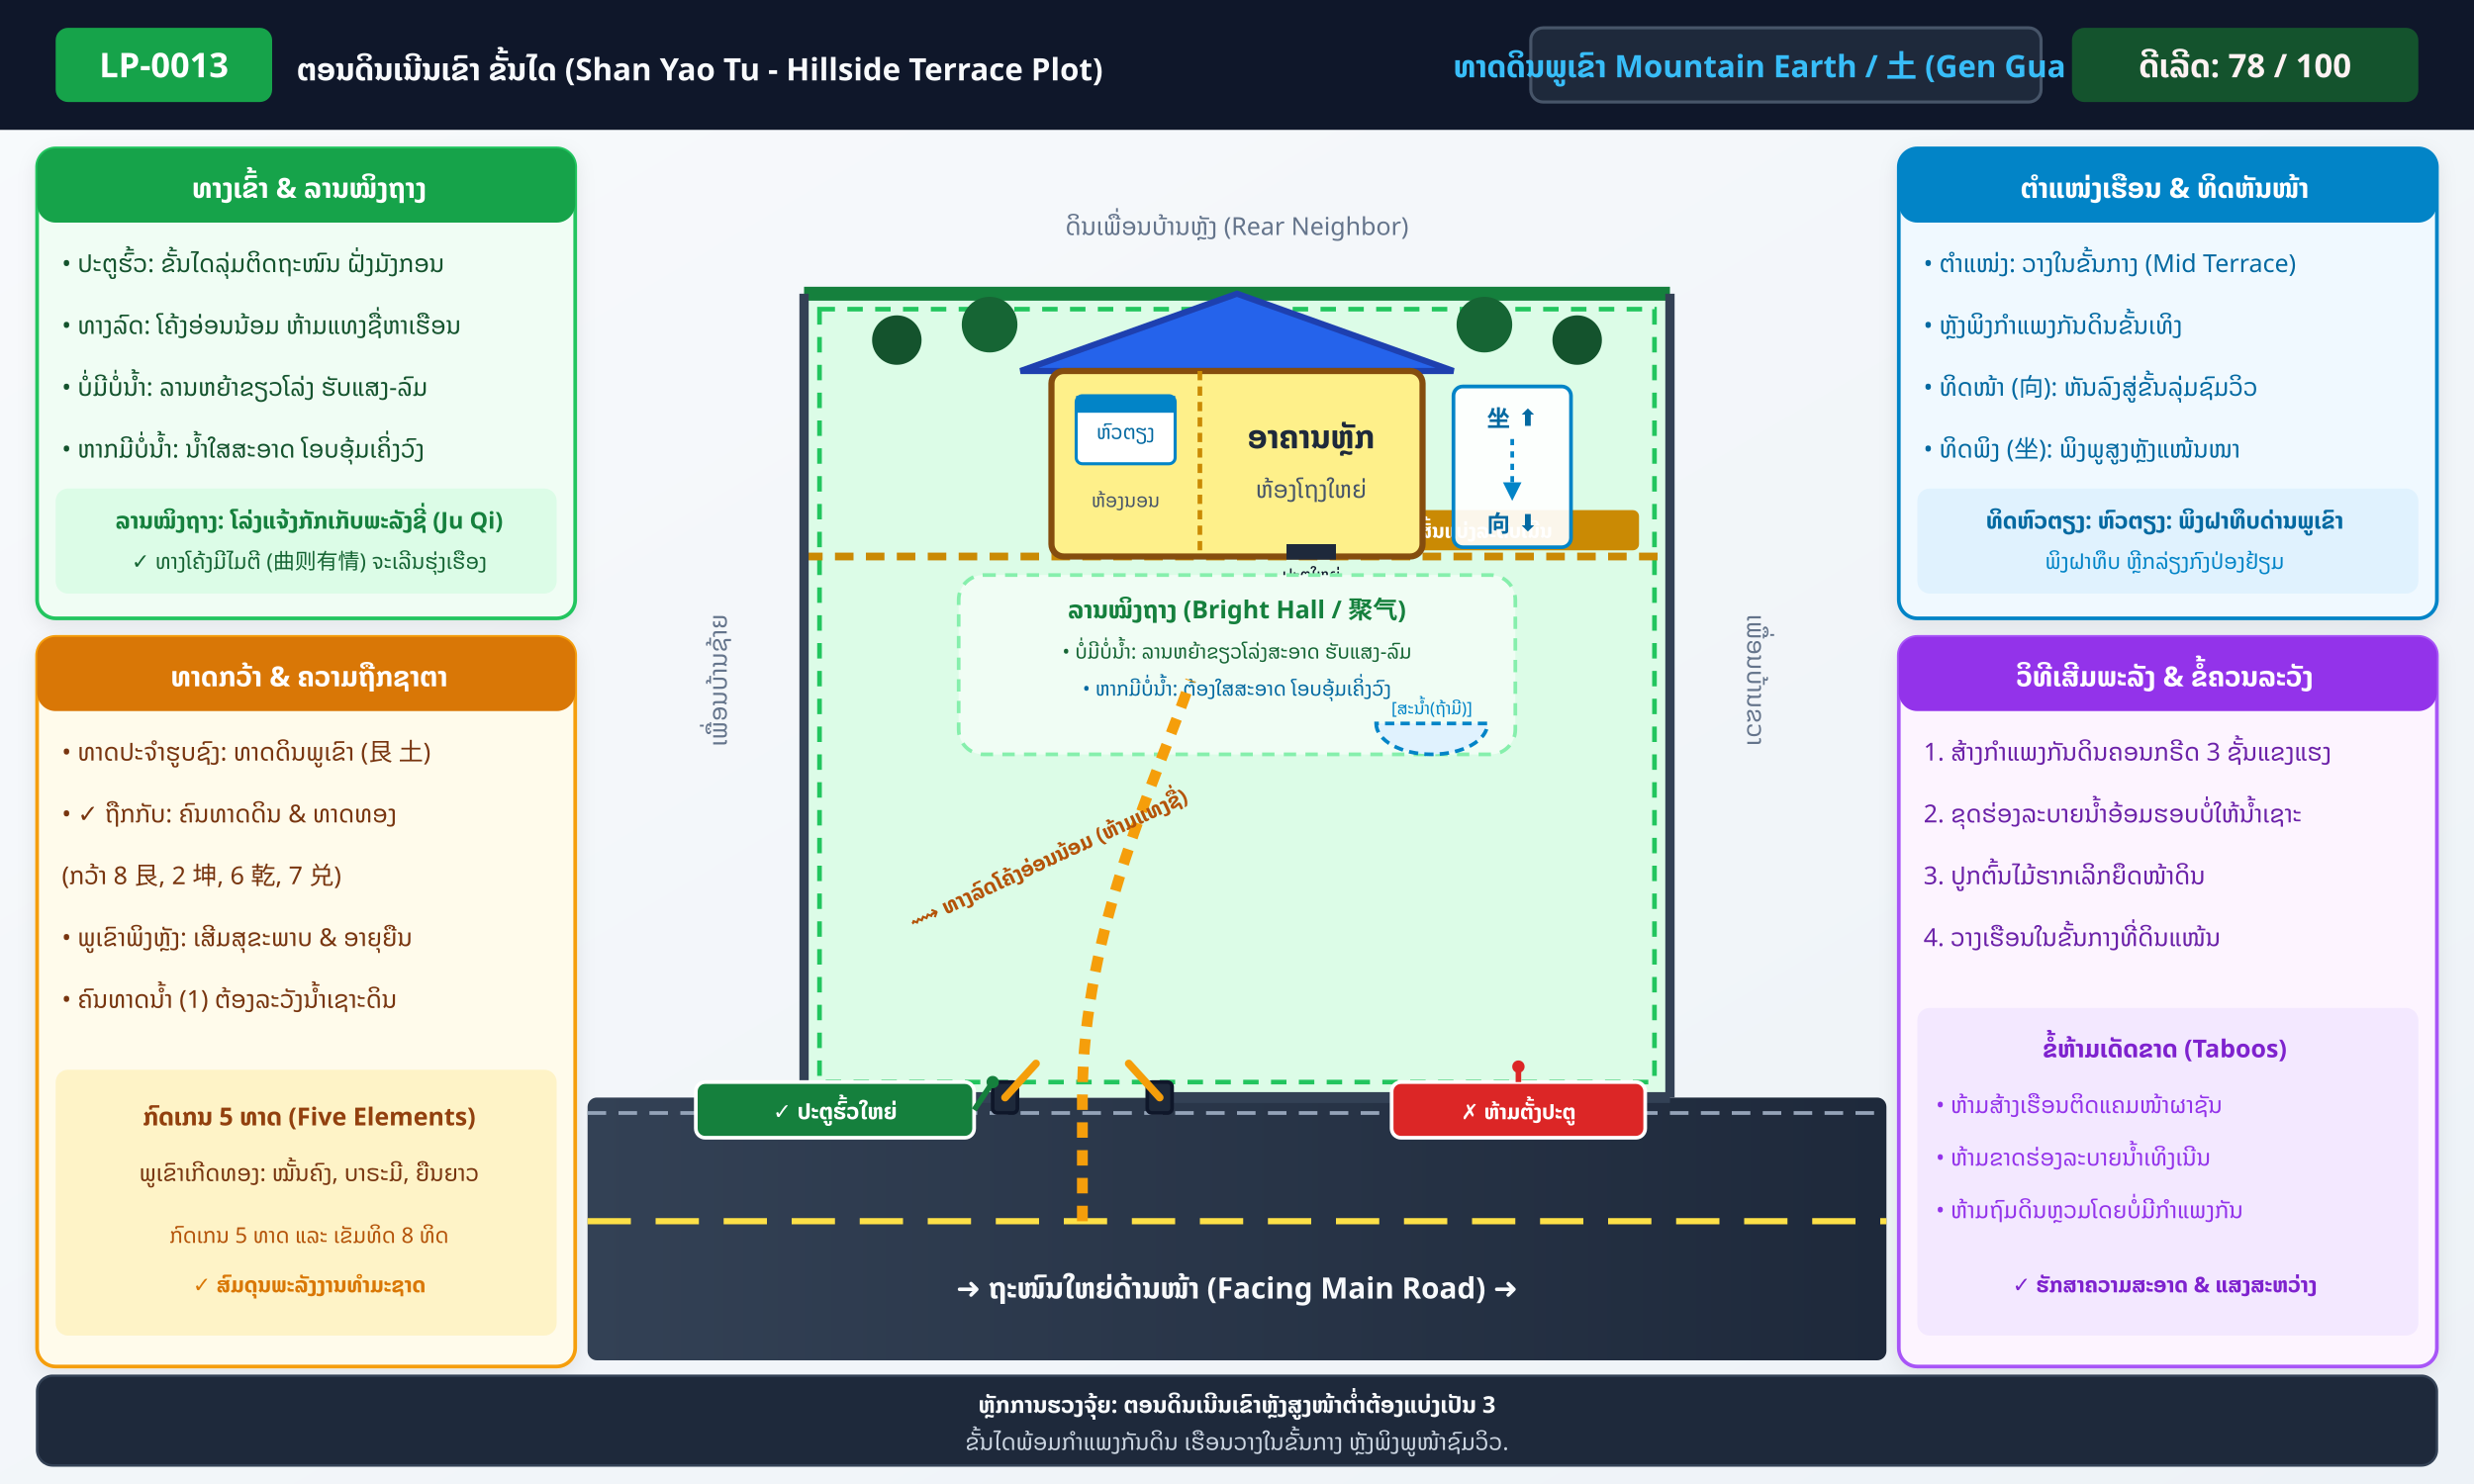
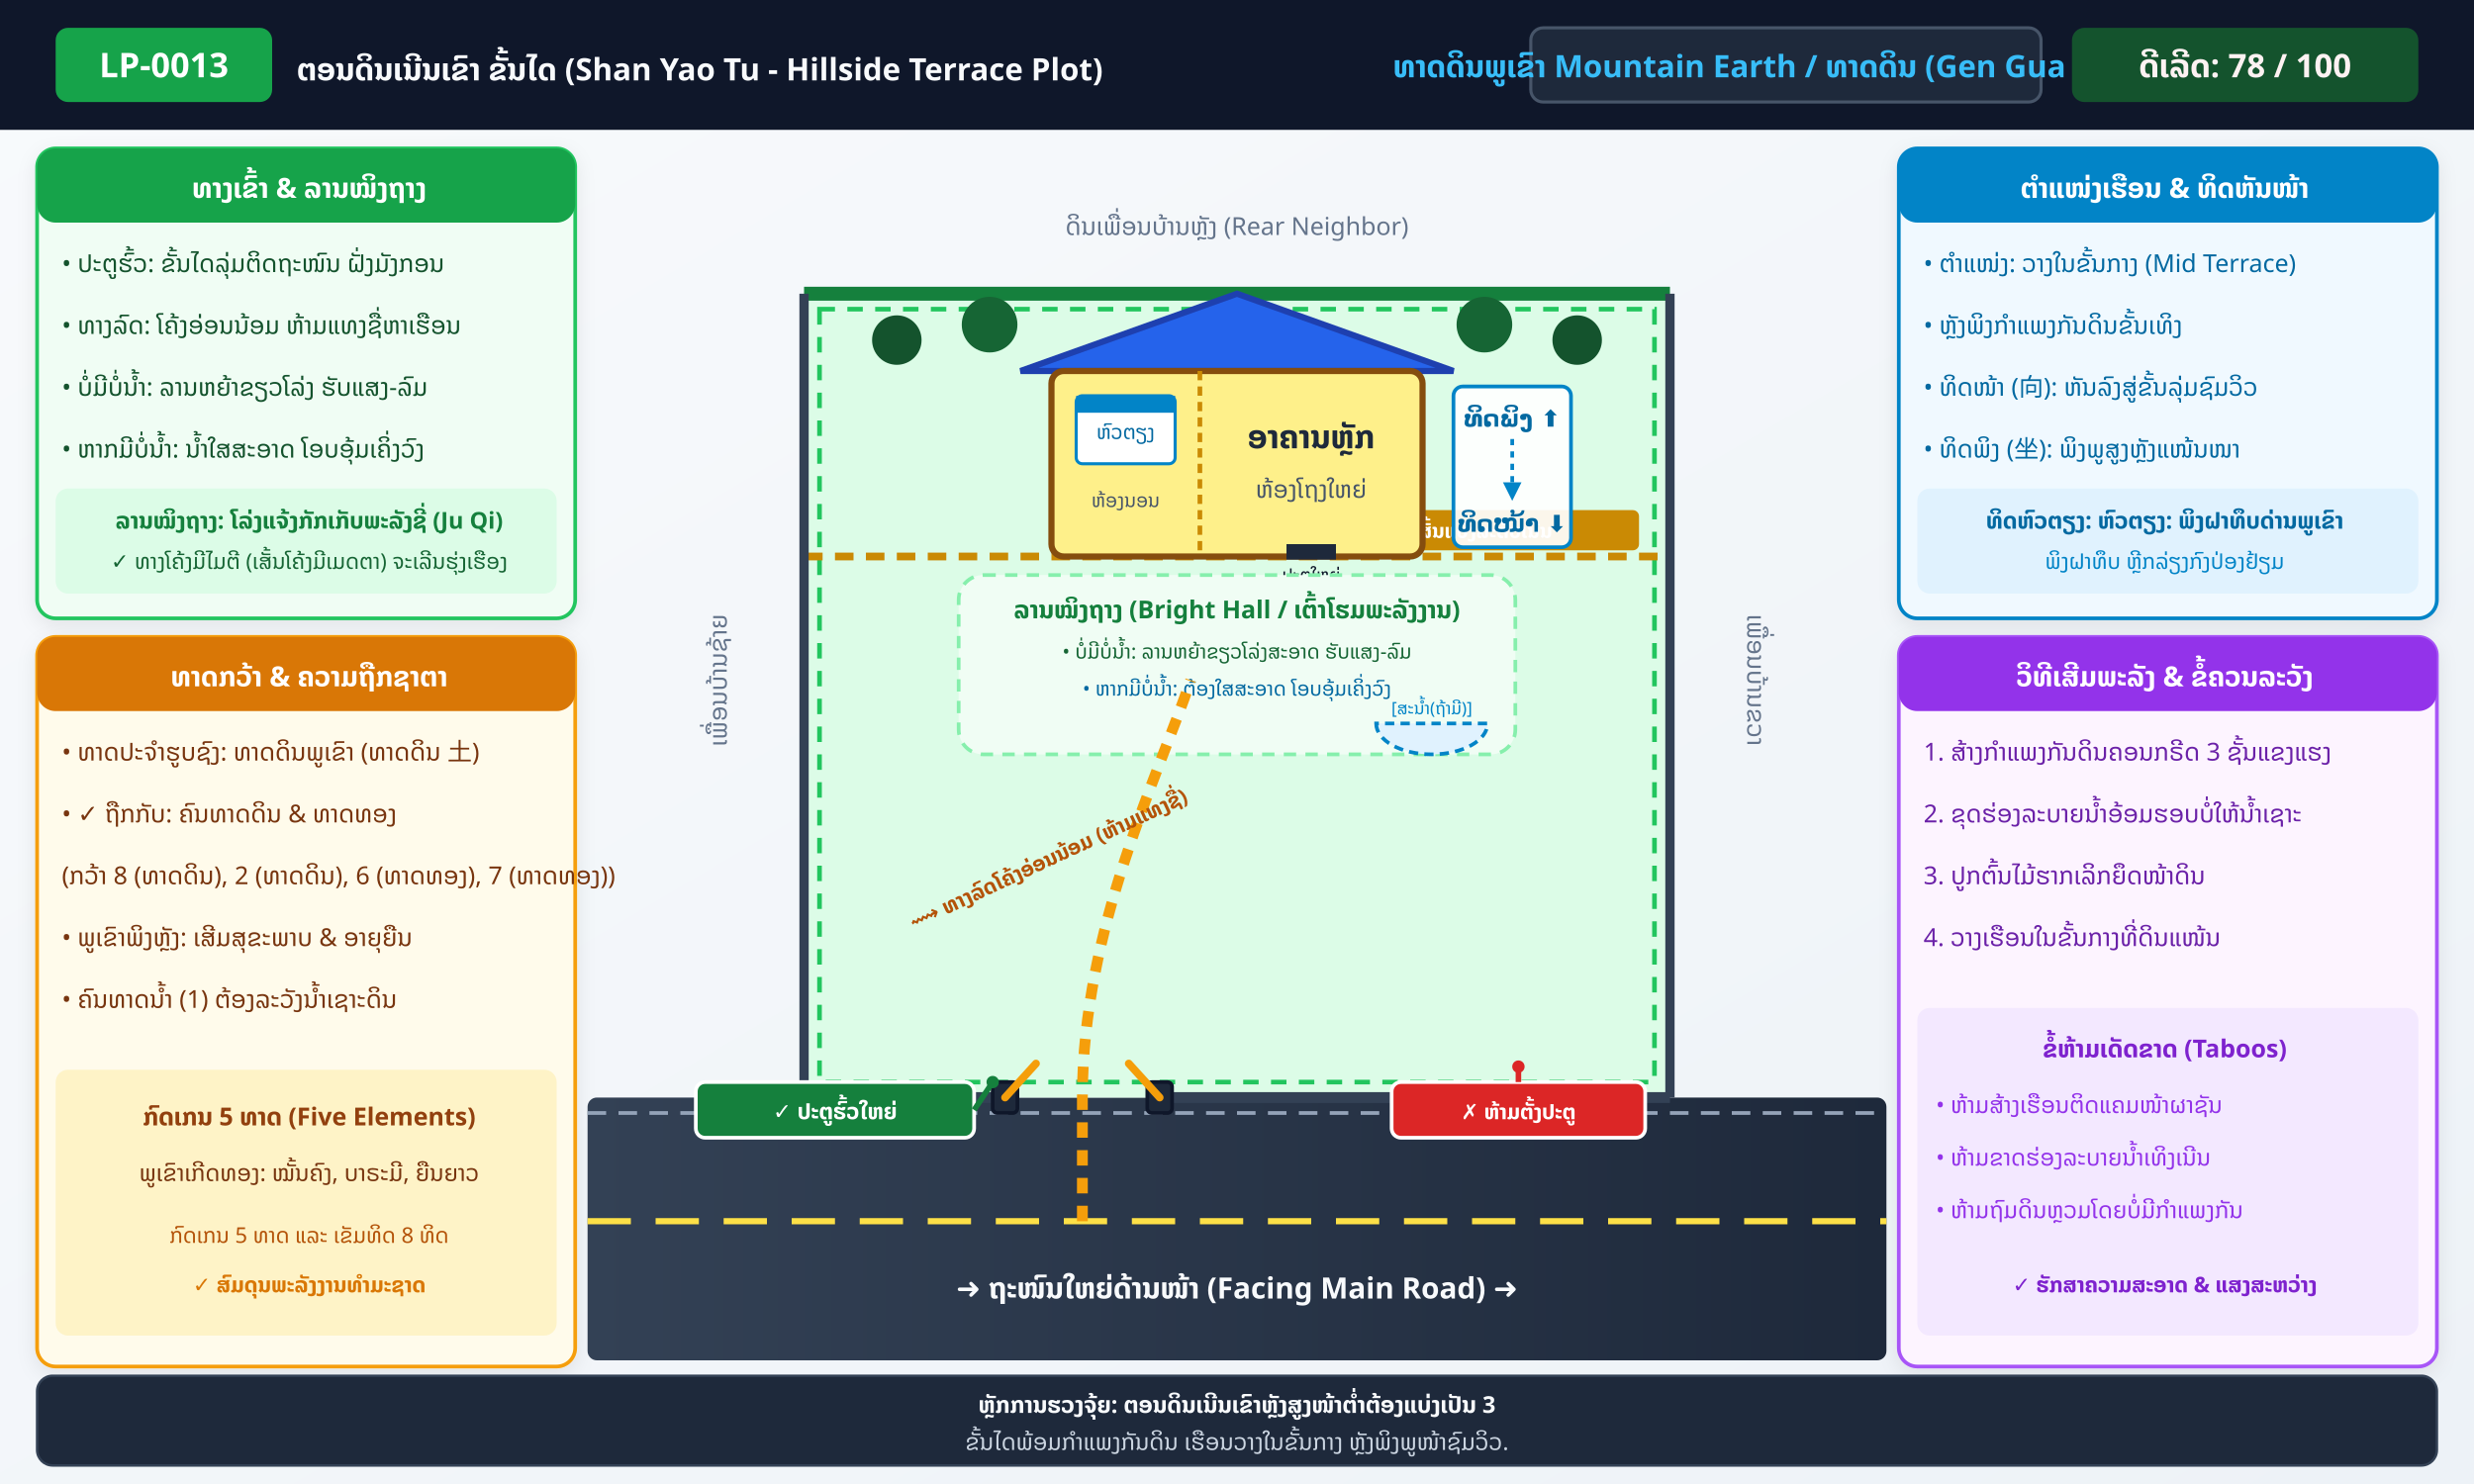
<svg xmlns="http://www.w3.org/2000/svg" viewBox="0 0 800 480" width="800" height="480">
  <defs>
    <linearGradient id="bgGrad" x1="0%" y1="0%" x2="100%" y2="100%">
      <stop offset="0%" stop-color="#F8FAFC" />
      <stop offset="100%" stop-color="#EDF2F7" />
    </linearGradient>
    <linearGradient id="roadGrad" x1="0%" y1="0%" x2="100%" y2="0%">
      <stop offset="0%" stop-color="#334155" />
      <stop offset="100%" stop-color="#1E293B" />
    </linearGradient>
    <filter id="shadow" x="-5%" y="-5%" width="110%" height="110%">
      <feDropShadow dx="0" dy="2" stdDeviation="3" flood-opacity="0.08" />
    </filter>
  </defs>
  <rect width="800" height="480" fill="url(#bgGrad)" />
  <rect x="0" y="0" width="800" height="42" fill="#0F172A" />
  <rect x="18" y="9" width="70" height="24" rx="4" fill="#16A34A" />
  <text x="53" y="25" font-family="'Segoe UI', sans-serif" font-weight="bold" font-size="11" fill="#FFFFFF" text-anchor="middle">LP-0013</text>
  <text x="96" y="26" font-family="'Noto Sans Lao', 'Segoe UI', sans-serif" font-weight="bold" font-size="10" fill="#F8FAFC">ຕອນດິນເນີນເຂົາ ຂັ້ນໄດ (Shan Yao Tu - Hillside Terrace Plot)</text>
  <rect x="495" y="9" width="165" height="24" rx="4" fill="#1E293B" stroke="#475569" stroke-width="1" />
-   <text x="577" y="25" font-family="'Noto Sans Lao', 'Segoe UI', sans-serif" font-weight="bold" font-size="10" fill="#38BDF8" text-anchor="middle">ທາດດິນພູເຂົາ Mountain Earth / 土 (Gen Gua 艮)</text>
+   <text x="577" y="25" font-family="'Noto Sans Lao', 'Segoe UI', sans-serif" font-weight="bold" font-size="10" fill="#38BDF8" text-anchor="middle">ທາດດິນພູເຂົາ Mountain Earth / ທາດດິນ (Gen Gua ທາດດິນ)</text>
  <rect x="670" y="9" width="112" height="24" rx="4" fill="#14532D" />
  <text x="726" y="25" font-family="'Noto Sans Lao', 'Segoe UI', sans-serif" font-weight="bold" font-size="10.5" fill="#FEF2F2" text-anchor="middle">ດີເລີດ: 78 / 100</text>
  <rect x="12" y="48" width="174" height="152" rx="6" fill="#F0FDF4" stroke="#22C55E" stroke-width="1.2" filter="url(#shadow)" />
  <rect x="12" y="48" width="174" height="24" rx="6" fill="#16A34A" />
  <text x="100" y="64" font-family="'Noto Sans Lao', 'Segoe UI', sans-serif" font-weight="bold" font-size="9" fill="#FFFFFF" text-anchor="middle">ທາງເຂົ້າ &amp; ລານໝິງຖາງ</text>
  <text x="20" y="88" font-family="'Noto Sans Lao', 'Segoe UI', sans-serif" font-size="8" fill="#14532D">• ປະຕູຮົ້ວ: ຂັ້ນໄດລຸ່ມຕິດຖະໜົນ ຝັ່ງມັງກອນ</text>
  <text x="20" y="108" font-family="'Noto Sans Lao', 'Segoe UI', sans-serif" font-size="8" fill="#14532D">• ທາງລົດ: ໂຄ້ງອ່ອນນ້ອມ ຫ້າມແທງຊື່ຫາເຮືອນ</text>
  <text x="20" y="128" font-family="'Noto Sans Lao', 'Segoe UI', sans-serif" font-size="8" fill="#14532D">• ບໍ່ມີບໍ່ນ້ຳ: ລານຫຍ້າຂຽວໂລ່ງ ຮັບແສງ-ລົມ</text>
  <text x="20" y="148" font-family="'Noto Sans Lao', 'Segoe UI', sans-serif" font-size="8" fill="#14532D">• ຫາກມີບໍ່ນ້ຳ: ນ້ຳໃສສະອາດ ໂອບອຸ້ມເຄິ່ງວົງ</text>
  <rect x="18" y="158" width="162" height="34" rx="4" fill="#DCFCE7" />
  <text x="100" y="171" font-family="'Noto Sans Lao', 'Segoe UI', sans-serif" font-weight="bold" font-size="7.5" fill="#15803D" text-anchor="middle">ລານໝິງຖາງ: ໂລ່ງແຈ້ງກັກເກັບພະລັງຊີ່ (Ju Qi)</text>
-   <text x="100" y="184" font-family="'Noto Sans Lao', 'Segoe UI', sans-serif" font-size="7" fill="#166534" text-anchor="middle">✓ ທາງໂຄ້ງມີໄມຕີ (曲则有情) ຈະເລີນຮຸ່ງເຮືອງ</text>
+   <text x="100" y="184" font-family="'Noto Sans Lao', 'Segoe UI', sans-serif" font-size="7" fill="#166534" text-anchor="middle">✓ ທາງໂຄ້ງມີໄມຕີ (ເສັ້ນໂຄ້ງມີເມດຕາ) ຈະເລີນຮຸ່ງເຮືອງ</text>
  <rect x="12" y="206" width="174" height="236" rx="6" fill="#FFFBEB" stroke="#F59E0B" stroke-width="1.2" filter="url(#shadow)" />
  <rect x="12" y="206" width="174" height="24" rx="6" fill="#D97706" />
  <text x="100" y="222" font-family="'Noto Sans Lao', 'Segoe UI', sans-serif" font-weight="bold" font-size="9" fill="#FFFFFF" text-anchor="middle">ທາດກວ້າ &amp; ຄວາມຖືກຊາຕາ</text>
-   <text x="20" y="246" font-family="'Noto Sans Lao', 'Segoe UI', sans-serif" font-size="8" fill="#78350F">• ທາດປະຈຳຮູບຊົງ: ທາດດິນພູເຂົາ (艮 土)</text>
+   <text x="20" y="246" font-family="'Noto Sans Lao', 'Segoe UI', sans-serif" font-size="8" fill="#78350F">• ທາດປະຈຳຮູບຊົງ: ທາດດິນພູເຂົາ (ທາດດິນ 土)</text>
  <text x="20" y="266" font-family="'Noto Sans Lao', 'Segoe UI', sans-serif" font-size="8" fill="#78350F">• ✓ ຖືກກັບ: ຄົນທາດດິນ &amp; ທາດທອງ</text>
-   <text x="20" y="286" font-family="'Noto Sans Lao', 'Segoe UI', sans-serif" font-size="8" fill="#78350F">(ກວ້າ 8 艮, 2 坤, 6 乾, 7 兑)</text>
+   <text x="20" y="286" font-family="'Noto Sans Lao', 'Segoe UI', sans-serif" font-size="8" fill="#78350F">(ກວ້າ 8 (ທາດດິນ), 2 (ທາດດິນ), 6 (ທາດທອງ), 7 (ທາດທອງ))</text>
  <text x="20" y="306" font-family="'Noto Sans Lao', 'Segoe UI', sans-serif" font-size="8" fill="#78350F">• ພູເຂົາພິງຫຼັງ: ເສີມສຸຂະພາບ &amp; ອາຍຸຍືນ</text>
  <text x="20" y="326" font-family="'Noto Sans Lao', 'Segoe UI', sans-serif" font-size="8" fill="#78350F">• ຄົນທາດນ້ຳ (1) ຕ້ອງລະວັງນ້ຳເຊາະດິນ</text>
  <rect x="18" y="346" width="162" height="86" rx="4" fill="#FEF3C7" />
  <text x="100" y="364" font-family="'Noto Sans Lao', 'Segoe UI', sans-serif" font-weight="bold" font-size="8" fill="#92400E" text-anchor="middle">ກົດເກນ 5 ທາດ (Five Elements)</text>
  <text x="100" y="382" font-family="'Noto Sans Lao', 'Segoe UI', sans-serif" font-size="7.5" fill="#78350F" text-anchor="middle">ພູເຂົາເກີດທອງ: ໝັ້ນຄົງ, ບາຣະມີ, ຍືນຍາວ</text>
  <text x="100" y="402" font-family="'Noto Sans Lao', 'Segoe UI', sans-serif" font-size="7" fill="#B45309" text-anchor="middle">ກົດເກນ 5 ທາດ ແລະ ເຂັມທິດ 8 ທິດ</text>
  <text x="100" y="418" font-family="'Noto Sans Lao', 'Segoe UI', sans-serif" font-weight="bold" font-size="7" fill="#D97706" text-anchor="middle">✓ ສົມດຸນພະລັງງານທຳມະຊາດ</text>
  <rect x="614" y="48" width="174" height="152" rx="6" fill="#F0F9FF" stroke="#0284C7" stroke-width="1.2" filter="url(#shadow)" />
  <rect x="614" y="48" width="174" height="24" rx="6" fill="#0284C7" />
  <text x="700" y="64" font-family="'Noto Sans Lao', 'Segoe UI', sans-serif" font-weight="bold" font-size="9" fill="#FFFFFF" text-anchor="middle">ຕຳແໜ່ງເຮືອນ &amp; ທິດຫັນໜ້າ</text>
  <text x="622" y="88" font-family="'Noto Sans Lao', 'Segoe UI', sans-serif" font-size="8" fill="#0369A1">• ຕຳແໜ່ງ: ວາງໃນຂັ້ນກາງ (Mid Terrace)</text>
  <text x="622" y="108" font-family="'Noto Sans Lao', 'Segoe UI', sans-serif" font-size="8" fill="#0369A1">• ຫຼັງພິງກຳແພງກັນດິນຂັ້ນເທິງ</text>
  <text x="622" y="128" font-family="'Noto Sans Lao', 'Segoe UI', sans-serif" font-size="8" fill="#0369A1">• ທິດໜ້າ (向): ຫັນລົງສູ່ຂັ້ນລຸ່ມຊົມວິວ</text>
  <text x="622" y="148" font-family="'Noto Sans Lao', 'Segoe UI', sans-serif" font-size="8" fill="#0369A1">• ທິດພິງ (坐): ພິງພູສູງຫຼັງແໜ້ນໜາ</text>
  <rect x="620" y="158" width="162" height="34" rx="4" fill="#E0F2FE" />
  <text x="700" y="171" font-family="'Noto Sans Lao', 'Segoe UI', sans-serif" font-weight="bold" font-size="7.5" fill="#0369A1" text-anchor="middle">ທິດຫົວຕຽງ: ຫົວຕຽງ: ພິງຝາທຶບດ່ານພູເຂົາ</text>
  <text x="700" y="184" font-family="'Noto Sans Lao', 'Segoe UI', sans-serif" font-size="7" fill="#0284C7" text-anchor="middle">ພິງຝາທຶບ ຫຼີກລ່ຽງກົງປ່ອງຢ້ຽມ</text>
  <rect x="614" y="206" width="174" height="236" rx="6" fill="#FDF4FF" stroke="#A855F7" stroke-width="1.2" filter="url(#shadow)" />
  <rect x="614" y="206" width="174" height="24" rx="6" fill="#9333EA" />
  <text x="700" y="222" font-family="'Noto Sans Lao', 'Segoe UI', sans-serif" font-weight="bold" font-size="9" fill="#FFFFFF" text-anchor="middle">ວິທີເສີມພະລັງ &amp; ຂໍ້ຄວນລະວັງ</text>
  <text x="622" y="246" font-family="'Noto Sans Lao', 'Segoe UI', sans-serif" font-size="8" fill="#6B21A8">1. ສ້າງກຳແພງກັນດິນຄອນກຣີດ 3 ຊັ້ນແຂງແຮງ</text>
  <text x="622" y="266" font-family="'Noto Sans Lao', 'Segoe UI', sans-serif" font-size="8" fill="#6B21A8">2. ຂຸດຮ່ອງລະບາຍນ້ຳອ້ອມຮອບບໍ່ໃຫ້ນ້ຳເຊາະ</text>
  <text x="622" y="286" font-family="'Noto Sans Lao', 'Segoe UI', sans-serif" font-size="8" fill="#6B21A8">3. ປູກຕົ້ນໄມ້ຮາກເລິກຍຶດໜ້າດິນ</text>
  <text x="622" y="306" font-family="'Noto Sans Lao', 'Segoe UI', sans-serif" font-size="8" fill="#6B21A8">4. ວາງເຮືອນໃນຂັ້ນກາງທີ່ດິນແໜ້ນ</text>
  <rect x="620" y="326" width="162" height="106" rx="4" fill="#F3E8FF" />
  <text x="700" y="342" font-family="'Noto Sans Lao', 'Segoe UI', sans-serif" font-weight="bold" font-size="8" fill="#7E22CE" text-anchor="middle">ຂໍ້ຫ້າມເດັດຂາດ (Taboos)</text>
  <text x="626" y="360" font-family="'Noto Sans Lao', 'Segoe UI', sans-serif" font-size="7.5" fill="#9333EA">• ຫ້າມສ້າງເຮືອນຕິດແຄມໜ້າຜາຊັນ</text>
  <text x="626" y="377" font-family="'Noto Sans Lao', 'Segoe UI', sans-serif" font-size="7.5" fill="#9333EA">• ຫ້າມຂາດຮ່ອງລະບາຍນ້ຳເທິງເນີນ</text>
  <text x="626" y="394" font-family="'Noto Sans Lao', 'Segoe UI', sans-serif" font-size="7.5" fill="#9333EA">• ຫ້າມຖົມດິນຫຼວມໂດຍບໍ່ມີກຳແພງກັນ</text>
  <text x="700" y="418" font-family="'Noto Sans Lao', 'Segoe UI', sans-serif" font-weight="bold" font-size="7" fill="#7E22CE" text-anchor="middle">✓ ຮັກສາຄວາມສະອາດ &amp; ແສງສະຫວ່າງ</text>
  <rect x="190" y="355" width="420" height="85" fill="url(#roadGrad)" rx="3" />
  <line x1="190" y1="395" x2="610" y2="395" stroke="#FDE047" stroke-width="2" stroke-dasharray="14,8" />
  <line x1="190" y1="360" x2="610" y2="360" stroke="#94A3B8" stroke-width="1.2" stroke-dasharray="6,4" />
  <text x="400" y="420" font-family="'Noto Sans Lao', 'Segoe UI', sans-serif" font-weight="bold" font-size="9.5" fill="#F8FAFC" text-anchor="middle">➜ ຖະໜົນໃຫຍ່ດ້ານໜ້າ (Facing Main Road) ➜</text>
  <g>
    <text x="400" y="76" font-family="'Noto Sans Lao', 'Segoe UI', sans-serif" font-size="8" fill="#64748B" text-anchor="middle">ດິນເພື່ອນບ້ານຫຼັງ (Rear Neighbor)</text>
    <text x="235" y="220" font-family="'Noto Sans Lao', 'Segoe UI', sans-serif" font-size="8" fill="#64748B" text-anchor="middle" transform="rotate(-90 235 220)">ເພື່ອນບ້ານຊ້າຍ</text>
    <text x="565" y="220" font-family="'Noto Sans Lao', 'Segoe UI', sans-serif" font-size="8" fill="#64748B" text-anchor="middle" transform="rotate(90 565 220)">ເພື່ອນບ້ານຂວາ</text>
    <rect x="260" y="95" width="280" height="260" fill="#DCFCE7" rx="4" />
    <rect x="265" y="100" width="270" height="250" fill="none" stroke="#22C55E" stroke-width="1.5" stroke-dasharray="5,4" />
    <line x1="260" y1="180" x2="540" y2="180" stroke="#CA8A04" stroke-width="2.5" stroke-dasharray="6,4" />
    <rect x="420" y="165" width="110" height="13" rx="2" fill="#CA8A04" />
    <text x="475" y="174" font-family="'Noto Sans Lao', 'Segoe UI', sans-serif" font-weight="bold" font-size="6.5" fill="#FFFFFF" text-anchor="middle">⛰️ ເສັ້ນແບ່ງລະດັບເນີນ</text>
    <line x1="260" y1="95" x2="540" y2="95" stroke="#15803D" stroke-width="4.5" />
    <line x1="260" y1="95" x2="260" y2="355" stroke="#334155" stroke-width="3" />
    <line x1="540" y1="95" x2="540" y2="355" stroke="#334155" stroke-width="3" />
    <circle cx="290" cy="110" r="8" fill="#14532D" />
    <circle cx="320" cy="105" r="9" fill="#166534" />
    <circle cx="480" cy="105" r="9" fill="#166534" />
    <circle cx="510" cy="110" r="8" fill="#14532D" />
    <polygon points="330,120 400,95 470,120" fill="#2563EB" stroke="#1E40AF" stroke-width="2" />
    <rect x="340" y="120" width="120" height="60" fill="#FEF08A" stroke="#854D0E" stroke-width="2" rx="4" />
    <line x1="388" y1="120" x2="388" y2="180" stroke="#CA8A04" stroke-width="1.5" stroke-dasharray="3,2" />
    <rect x="348" y="128" width="32" height="22" rx="2" fill="#FFFFFF" stroke="#0284C7" stroke-width="1" />
    <rect x="348" y="128" width="32" height="5.5" fill="#0284C7" />
    <text x="364" y="142" font-family="'Noto Sans Lao', 'Segoe UI', sans-serif" font-size="6.5" fill="#0369A1" text-anchor="middle">ຫົວຕຽງ</text>
    <text x="364" y="164" font-family="'Noto Sans Lao', 'Segoe UI', sans-serif" font-size="6.2" fill="#475569" text-anchor="middle">ຫ້ອງນອນ</text>
    <text x="424" y="145" font-family="'Noto Sans Lao', 'Segoe UI', sans-serif" font-weight="bold" font-size="10.5" fill="#1E293B" text-anchor="middle">ອາຄານຫຼັກ</text>
    <text x="424" y="161" font-family="'Noto Sans Lao', 'Segoe UI', sans-serif" font-size="7.8" fill="#475569" text-anchor="middle">ຫ້ອງໂຖງໃຫຍ່</text>
    <rect x="416" y="176" width="16" height="5" fill="#1E293B" />
    <text x="424" y="188" font-family="'Noto Sans Lao', 'Segoe UI', sans-serif" font-size="5.8" fill="#0F172A" text-anchor="middle">ປະຕູໃຫຍ່</text>
    <g transform="translate(470, 125)">
      <rect x="0" y="0" width="38" height="52" rx="3" fill="#FFFFFF" fill-opacity="0.92" stroke="#0284C7" stroke-width="1.2" />
-       <text x="19" y="13" font-family="'Segoe UI', sans-serif" font-weight="bold" font-size="7.5" fill="#0369A1" text-anchor="middle">坐 ⬆</text>
+       <text x="19" y="13" font-family="'Segoe UI', sans-serif" font-weight="bold" font-size="7.5" fill="#0369A1" text-anchor="middle">ທິດພິງ ⬆</text>
      <line x1="19" y1="17" x2="19" y2="35" stroke="#0284C7" stroke-width="1.2" stroke-dasharray="2,2" />
      <polygon points="19,37 16,31 22,31" fill="#0284C7" />
-       <text x="19" y="47" font-family="'Segoe UI', sans-serif" font-weight="bold" font-size="7.5" fill="#0369A1" text-anchor="middle">向 ⬇</text>
+       <text x="19" y="47" font-family="'Segoe UI', sans-serif" font-weight="bold" font-size="7.5" fill="#0369A1" text-anchor="middle">ທິດໜ້າ ⬇</text>
    </g>
    <rect x="310" y="186" width="180" height="58" rx="8" fill="#F0FDF4" stroke="#86EFAC" stroke-width="1.2" stroke-dasharray="4,3" />
-     <text x="400" y="200" font-family="'Noto Sans Lao', 'Segoe UI', sans-serif" font-weight="bold" font-size="8" fill="#15803D" text-anchor="middle">ລານໝິງຖາງ (Bright Hall / 聚气)</text>
+     <text x="400" y="200" font-family="'Noto Sans Lao', 'Segoe UI', sans-serif" font-weight="bold" font-size="8" fill="#15803D" text-anchor="middle">ລານໝິງຖາງ (Bright Hall / ເຕົ້າໂຮມພະລັງງານ)</text>
    <text x="400" y="213" font-family="'Noto Sans Lao', 'Segoe UI', sans-serif" font-size="6.5" fill="#166534" text-anchor="middle">• ບໍ່ມີບໍ່ນ້ຳ: ລານຫຍ້າຂຽວໂລ່ງສະອາດ ຮັບແສງ-ລົມ</text>
    <text x="400" y="225" font-family="'Noto Sans Lao', 'Segoe UI', sans-serif" font-size="6.5" fill="#0369A1" text-anchor="middle">• ຫາກມີບໍ່ນ້ຳ: ຕ້ອງໃສສະອາດ ໂອບອຸ້ມເຄິ່ງວົງ</text>
    <path d="M 445 234 A 18 10 0 0 0 481 234 Z" fill="#E0F2FE" stroke="#0284C7" stroke-width="1.2" stroke-dasharray="3,2" />
    <text x="463" y="231" font-family="'Noto Sans Lao', 'Segoe UI', sans-serif" font-size="5.5" fill="#0284C7" text-anchor="middle">[ສະນ້ຳ(ຖ້າມີ)]</text>
    <line x1="260" y1="355" x2="325" y2="355" stroke="#334155" stroke-width="3.5" />
    <line x1="375" y1="355" x2="540" y2="355" stroke="#334155" stroke-width="3.5" />
    <rect x="321" y="350" width="8" height="10" rx="1.5" fill="#1E293B" stroke="#0F172A" stroke-width="1.2" />
    <rect x="371" y="350" width="8" height="10" rx="1.5" fill="#1E293B" stroke="#0F172A" stroke-width="1.2" />
    <line x1="325" y1="355" x2="335" y2="344" stroke="#F59E0B" stroke-width="2.5" stroke-linecap="round" />
    <line x1="375" y1="355" x2="365" y2="344" stroke="#F59E0B" stroke-width="2.5" stroke-linecap="round" />
    <path d="M 350 395 L 350 355 C 350 300 375 250 385 220" fill="none" stroke="#F59E0B" stroke-width="3.5" stroke-dasharray="5,4" />
    <text x="340" y="280" font-family="'Noto Sans Lao', 'Segoe UI', sans-serif" font-weight="bold" font-size="6.8" fill="#B45309" text-anchor="middle" transform="rotate(-25 340 280)">⟿ ທາງລົດໂຄ້ງອ່ອນນ້ອມ (ຫ້າມແທງຊື່)</text>
    <g transform="translate(225, 350)">
      <rect x="0" y="0" width="90" height="18" rx="3" fill="#15803D" stroke="#FFFFFF" stroke-width="1.2" />
      <text x="45" y="12" font-family="'Noto Sans Lao', 'Segoe UI', sans-serif" font-weight="bold" font-size="7.2" fill="#FFFFFF" text-anchor="middle">✓ ປະຕູຮົ້ວໃຫຍ່</text>
      <line x1="90" y1="9" x2="96" y2="0" stroke="#15803D" stroke-width="1.8" />
      <circle cx="96" cy="0" r="2" fill="#15803D" />
    </g>
    <g transform="translate(450, 350)">
      <rect x="0" y="0" width="82" height="18" rx="3" fill="#DC2626" stroke="#FFFFFF" stroke-width="1.2" />
      <text x="41" y="12" font-family="'Noto Sans Lao', 'Segoe UI', sans-serif" font-weight="bold" font-size="6.8" fill="#FFFFFF" text-anchor="middle">✗ ຫ້າມຕັ້ງປະຕູ</text>
      <line x1="41" y1="0" x2="41" y2="-5" stroke="#DC2626" stroke-width="1.8" />
      <circle cx="41" cy="-5" r="2" fill="#DC2626" />
    </g>
  </g>
  <rect x="12" y="445" width="776" height="29" rx="5" fill="#1E293B" stroke="#334155" stroke-width="0.8" />
  <text x="400" y="457" font-family="'Noto Sans Lao', 'Segoe UI', sans-serif" font-weight="bold" font-size="7.5" fill="#F8FAFC" text-anchor="middle">ຫຼັກການຮວງຈຸ້ຍ: ຕອນດິນເນີນເຂົາຫຼັງສູງໜ້າຕ່ຳຕ້ອງແບ່ງເປັນ 3</text>
  <text x="400" y="469" font-family="'Noto Sans Lao', 'Segoe UI', sans-serif" font-size="7.5" fill="#CBD5E1" text-anchor="middle">ຂັ້ນໄດພ້ອມກຳແພງກັນດິນ ເຮືອນວາງໃນຂັ້ນກາງ ຫຼັງພິງພູໜ້າຊົມວິວ.</text>
</svg>
